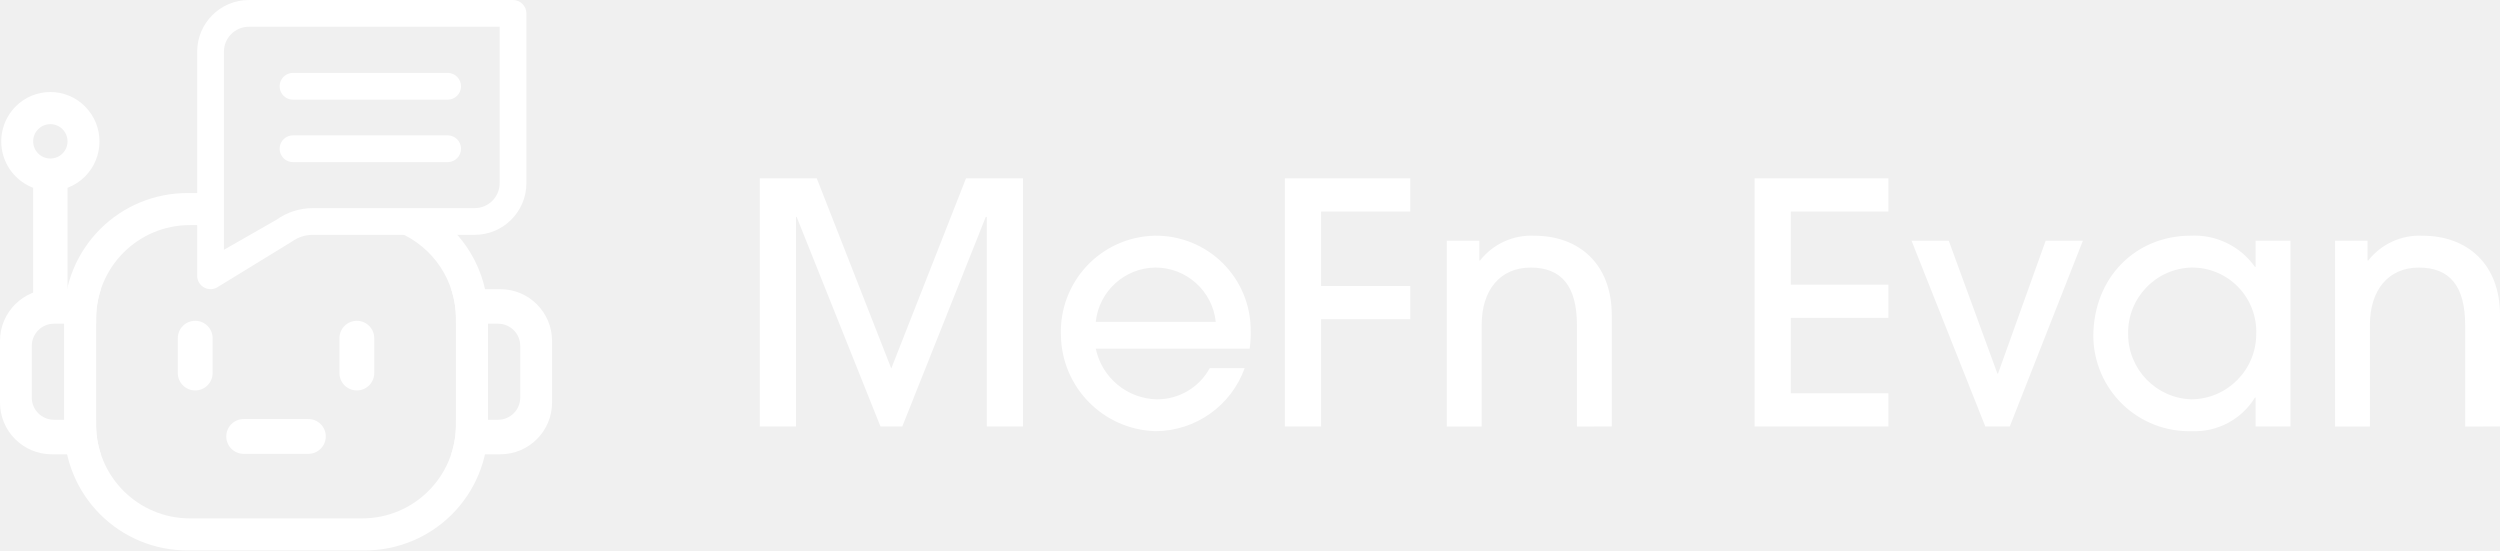
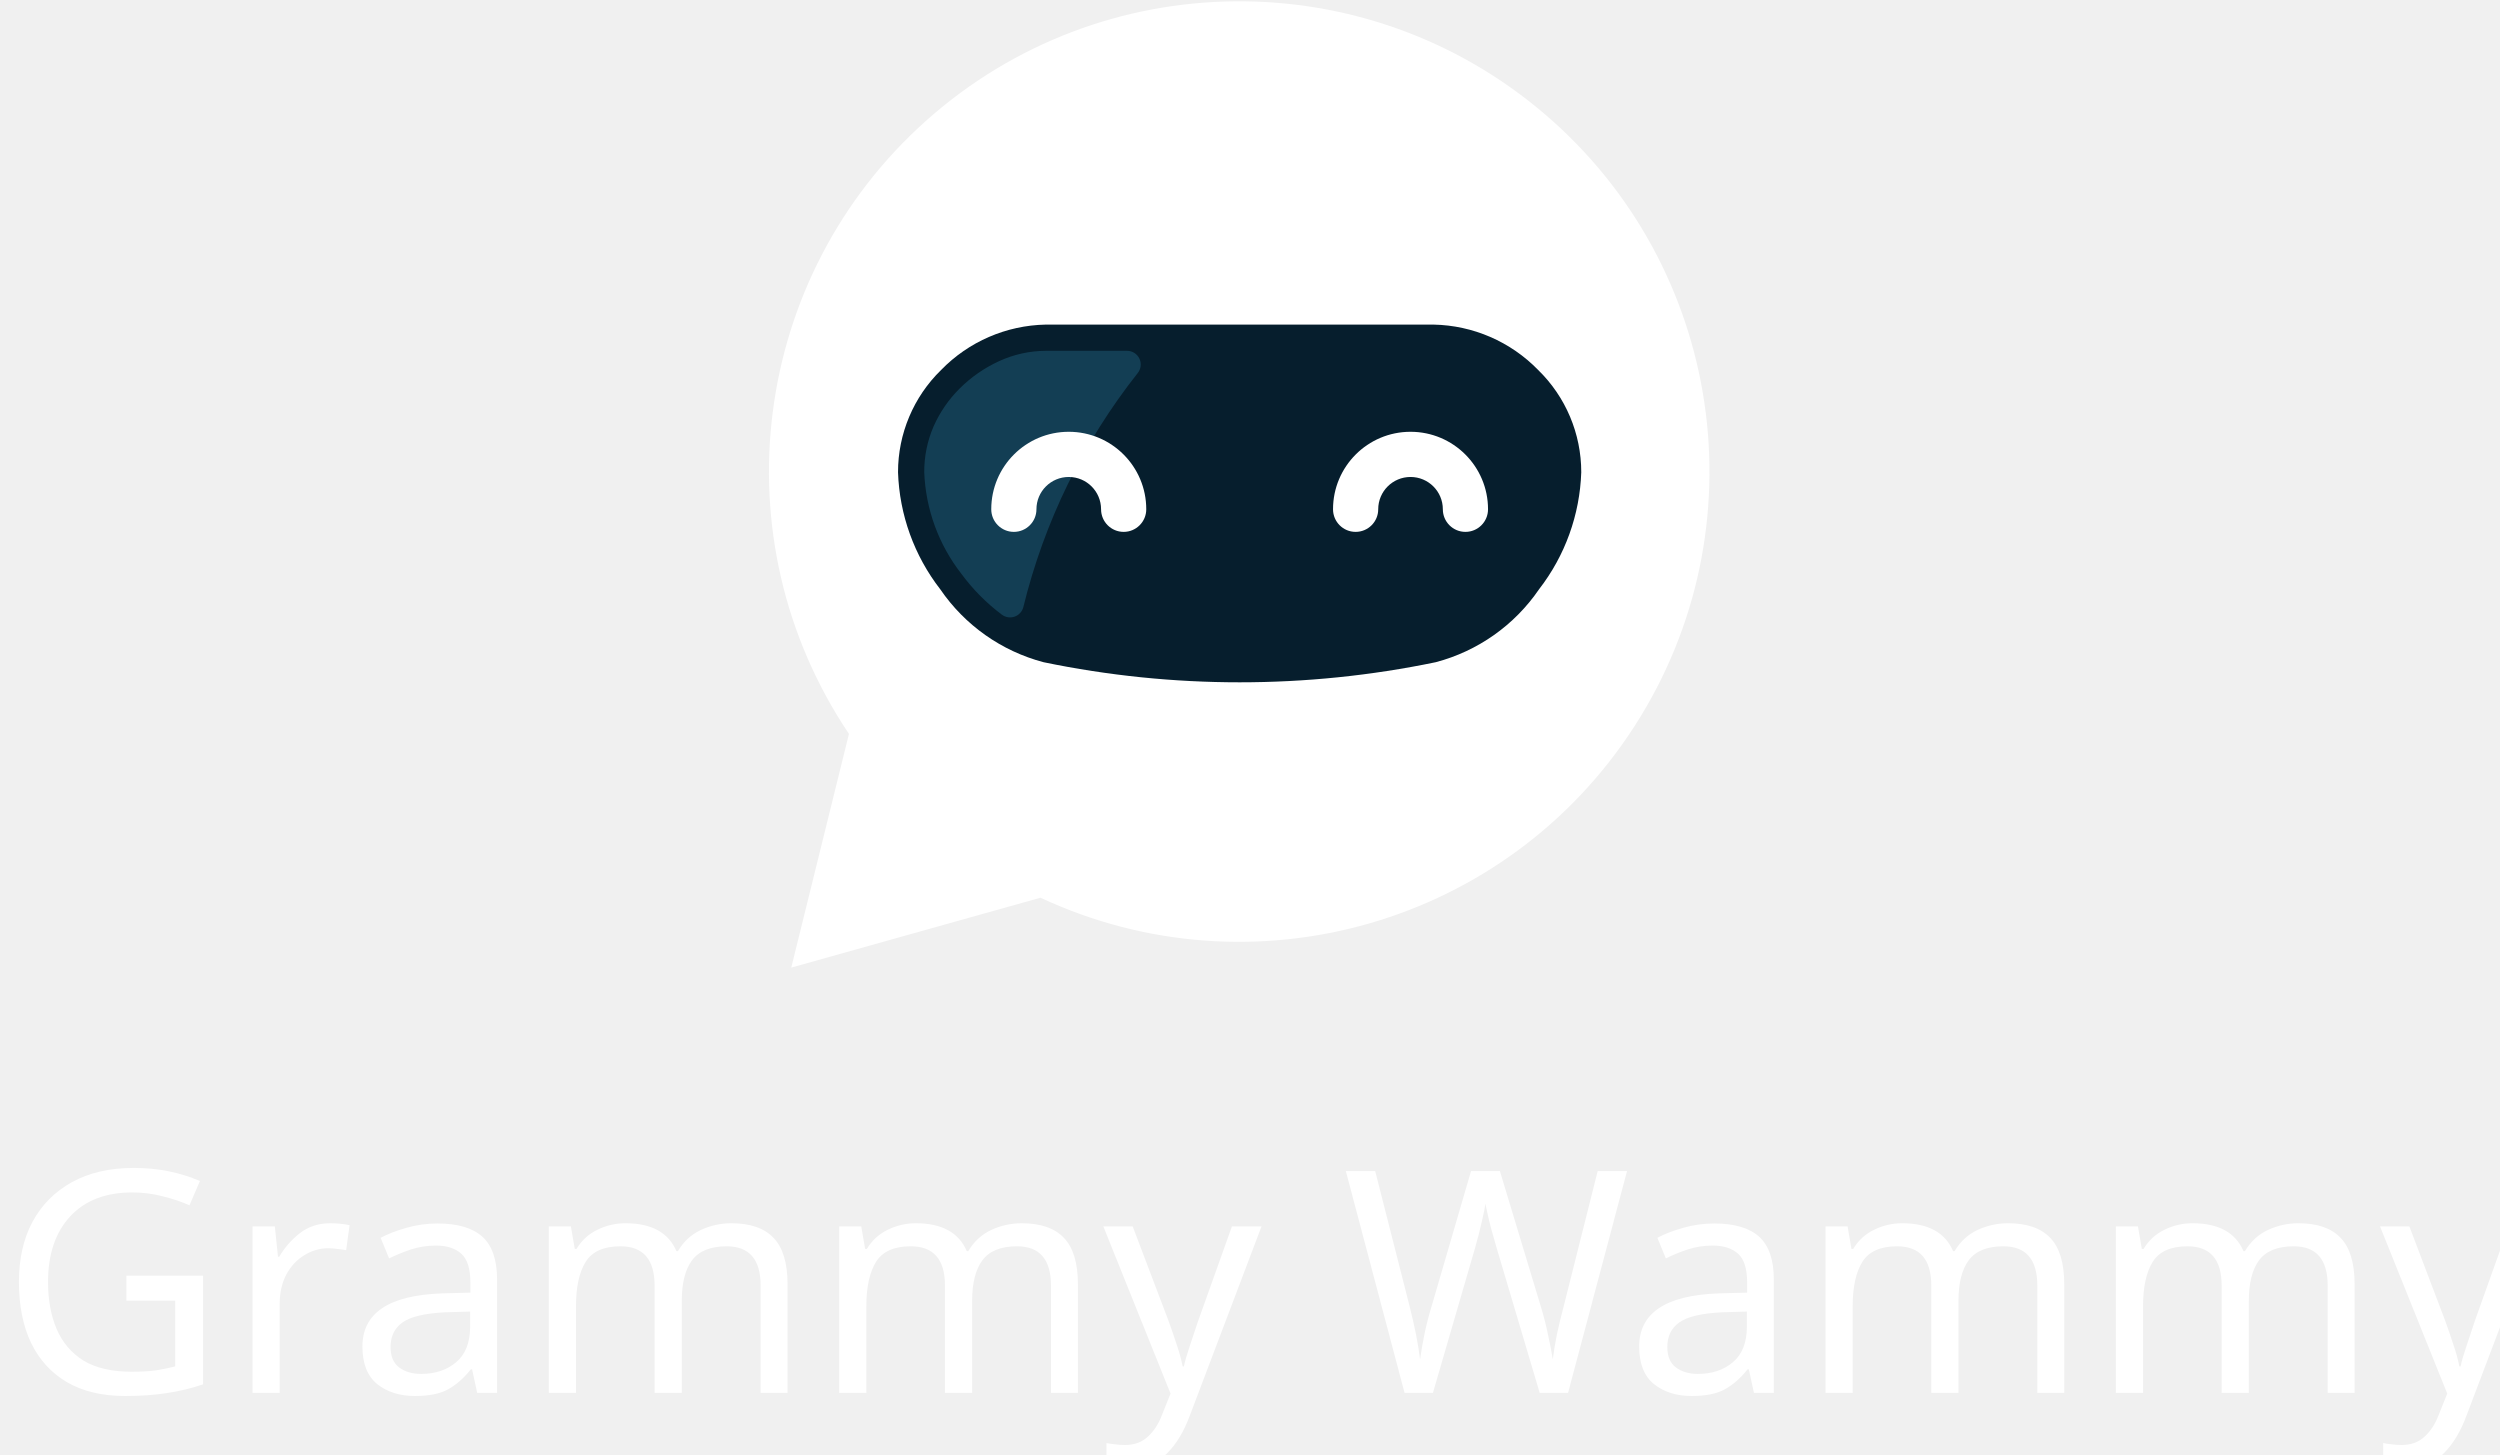
- <svg xmlns="http://www.w3.org/2000/svg" width="237.536" height="52.298" viewBox="0 0 237.536 52.298">
+ <svg xmlns="http://www.w3.org/2000/svg" width="161" height="93.699" viewBox="0 0 161 93.699">
  <defs>
-     <style>.a{fill:#fff;}</style>
+     <style>.a,.d{fill:#fff;}.b{fill:#061e2d;}.c{fill:#133e54;}.d{font-size:20px;font-family:CircularStd-Medium, Circular Std Medium;font-weight:500;}</style>
  </defs>
-   <g transform="translate(0)">
-     <path class="a" d="M28.569,106.955H11.708A11.7,11.7,0,0,1,0,95.246V84.708A11.7,11.7,0,0,1,11.708,73h2.108v3.044H11.943a8.909,8.909,0,0,0-8.9,8.9V95.012a8.909,8.909,0,0,0,8.9,8.9H28.334a8.909,8.909,0,0,0,8.9-8.9V84.943a8.893,8.893,0,0,0-5.433-8.2h5.354a11.669,11.669,0,0,1,3.124,7.962V95.247a11.7,11.7,0,0,1-11.708,11.708Z" transform="translate(6.089 -54.657)" />
-     <path class="a" d="M148.734,41.689h-4.668a8.886,8.886,0,0,0,.453-2.81v-.47h4a2.11,2.11,0,0,0,2.108-2.107V31.387a2.11,2.11,0,0,0-2.108-2.107h-4v-.47a8.887,8.887,0,0,0-.453-2.81h4.668a4.917,4.917,0,0,1,4.917,4.917v5.854a4.917,4.917,0,0,1-4.917,4.917Z" transform="translate(-101.197 1.476)" />
-     <path class="a" d="M9.586,41.689H4.918A4.918,4.918,0,0,1,0,36.772V30.917A4.917,4.917,0,0,1,4.918,26H9.586a8.886,8.886,0,0,0-.453,2.81v.47h-4A2.11,2.11,0,0,0,3.02,31.387V36.3a2.11,2.11,0,0,0,2.107,2.108h4v.47a8.887,8.887,0,0,0,.453,2.81Z" transform="translate(0 1.476)" />
-     <g transform="translate(18.734)">
-       <path class="a" d="M0,57.829a1.272,1.272,0,0,0,2.01,1.035L9,54.579a3.421,3.421,0,0,1,2-.64H26.374a4.914,4.914,0,0,0,4.908-4.908V32.9a1.272,1.272,0,0,0-1.272-1.272H4.908A4.914,4.914,0,0,0,0,36.534ZM2.543,36.534a2.368,2.368,0,0,1,2.365-2.365H28.739V49.032A2.368,2.368,0,0,1,26.374,51.4H11a5.949,5.949,0,0,0-3.474,1.112L2.544,55.36Z" transform="translate(0 -31.626)" />
-       <path class="a" d="M94.134,115.882h14.691a1.272,1.272,0,0,0,0-2.543H94.134a1.272,1.272,0,1,0,0,2.543Z" transform="translate(-84.99 -106.412)" />
-       <path class="a" d="M94.134,185.882h14.691a1.272,1.272,0,0,0,0-2.543H94.134a1.272,1.272,0,1,0,0,2.543Z" transform="translate(-84.99 -170.478)" />
+   <g transform="translate(-975.801 -21.301)">
+     <g transform="translate(1025.308 21.301)">
+       <path class="a" d="M5.166,47.262A30.283,30.283,0,1,1,17.5,57.813l-16.05,4.5Z" transform="translate(0 0)" />
+       <g transform="translate(8.328 20.904)">
+         <g transform="translate(0 0)">
+           <path class="b" d="M92.93,103.883a62.233,62.233,0,0,1-25.26,0,11.663,11.663,0,0,1-6.648-4.693A13,13,0,0,1,58.3,91.65h0a9.184,9.184,0,0,1,2.774-6.586,9.663,9.663,0,0,1,6.735-2.923H92.789a9.661,9.661,0,0,1,6.735,2.923A9.184,9.184,0,0,1,102.3,91.65h0a13,13,0,0,1-2.72,7.539A11.661,11.661,0,0,1,92.93,103.883Z" transform="translate(-58.302 -82.141)" />
+         </g>
+         <g transform="translate(1.688 1.688)">
+           <path class="c" d="M62.1,90.214a8.012,8.012,0,0,1,1.68-2.444,8.777,8.777,0,0,1,2.531-1.759,7.252,7.252,0,0,1,3.011-.669h5.239a.881.881,0,0,1,.678,1.444,39.432,39.432,0,0,0-7.36,15.072.881.881,0,0,1-1.368.484l-.011-.008A12.7,12.7,0,0,1,63.89,99.7,11.346,11.346,0,0,1,61.5,93.16,7.342,7.342,0,0,1,62.1,90.214Z" transform="translate(-61.502 -85.341)" />
+         </g>
+         <g transform="translate(6.002 6.903)">
+           <path class="a" d="M78.206,101.671a1.455,1.455,0,0,1-1.455-1.455,2.081,2.081,0,1,0-4.162,0,1.455,1.455,0,0,1-2.91,0,4.991,4.991,0,1,1,9.982,0A1.455,1.455,0,0,1,78.206,101.671Z" transform="translate(-69.679 -95.225)" />
+         </g>
+         <g transform="translate(28.012 6.903)">
+           <path class="a" d="M119.926,101.671a1.455,1.455,0,0,1-1.455-1.455,2.081,2.081,0,1,0-4.162,0,1.455,1.455,0,0,1-2.91,0,4.991,4.991,0,1,1,9.982,0A1.455,1.455,0,0,1,119.926,101.671Z" transform="translate(-111.399 -95.225)" />
+         </g>
+       </g>
    </g>
-     <path class="a" d="M1.654,0A1.654,1.654,0,0,1,3.308,1.654V4.962A1.654,1.654,0,0,1,0,4.962V1.654A1.654,1.654,0,0,1,1.654,0Z" transform="translate(16.894 30.481)" />
-     <path class="a" d="M3.033,19.966V9.1A4.715,4.715,0,0,1,1.367,1.376a4.644,4.644,0,0,1,6.6,0,4.72,4.72,0,0,1,0,6.643A4.648,4.648,0,0,1,6.3,9.1V19.966Zm0-15.268A1.633,1.633,0,1,0,4.666,3.053,1.633,1.633,0,0,0,3.033,4.7Z" transform="translate(0.118 8.743)" />
-     <path class="a" d="M1.654,0A1.654,1.654,0,0,1,3.308,1.654V4.962A1.654,1.654,0,0,1,0,4.962V1.654A1.654,1.654,0,0,1,1.654,0Z" transform="translate(32.252 30.481)" />
-     <path class="a" d="M1.654,0A1.654,1.654,0,0,1,3.308,1.654V7.8A1.654,1.654,0,1,1,0,7.8V1.654A1.654,1.654,0,0,1,1.654,0Z" transform="translate(30.953 39.814) rotate(90)" />
+     <text class="d" transform="translate(975.801 111)">
+       <tspan x="0" y="0">Grammy Wammy</tspan>
+     </text>
  </g>
-   <path class="a" d="M28.384-9.725V-33.3H22.968l-7.1,18.064L8.791-33.3H3.375V-9.725H6.816V-29.636h.064L14.844-9.725h2.071l7.933-19.912h.1V-9.725Zm6.913-9.94a5.766,5.766,0,0,1,5.671-5.161A5.761,5.761,0,0,1,46.7-19.665ZM49.92-17.116a10.012,10.012,0,0,0,.1-1.657,8.99,8.99,0,0,0-9.143-9.08,9.112,9.112,0,0,0-8.889,9.462,9.252,9.252,0,0,0,8.984,9.112,9.044,9.044,0,0,0,8.474-5.989H46.129A5.685,5.685,0,0,1,41.1-12.305a6.061,6.061,0,0,1-5.8-4.811Zm6.786,7.391V-19.919h8.474v-3.154H56.706v-7.073h8.474V-33.3H53.265V-9.725Zm27.621,0V-20.3c0-4.874-3.122-7.55-7.359-7.55a6.176,6.176,0,0,0-5.161,2.358h-.064v-1.88h-3.09v17.65h3.313v-9.653c0-3.313,1.752-5.448,4.651-5.448,2.931,0,4.4,1.752,4.4,5.48v9.621Zm26.283,0v-3.154H101.34v-7.168h9.271V-23.2H101.34v-6.945h9.271V-33.3H97.9V-9.725Zm11.533,0,6.945-17.65h-3.536l-4.524,12.616h-.064l-4.619-12.616h-3.536l7.009,17.65Zm17.267-2.581a6.2,6.2,0,0,1-6.021-6.212,6.185,6.185,0,0,1,6.021-6.308,6.089,6.089,0,0,1,6.149,6.308A6.207,6.207,0,0,1,139.411-12.305Zm9.4,2.581v-17.65H145.5v2.485h-.064a7.031,7.031,0,0,0-6.117-2.963c-5.193,0-9.239,3.95-9.239,9.589a9.1,9.1,0,0,0,9.366,8.984,6.708,6.708,0,0,0,5.989-3.186h.064v2.74Zm19.912,0V-20.3c0-4.874-3.122-7.55-7.359-7.55a6.176,6.176,0,0,0-5.161,2.358h-.064v-1.88h-3.09v17.65h3.313v-9.653c0-3.313,1.752-5.448,4.651-5.448,2.931,0,4.4,1.752,4.4,5.48v9.621Z" transform="translate(68.815 50.247)" />
</svg>
